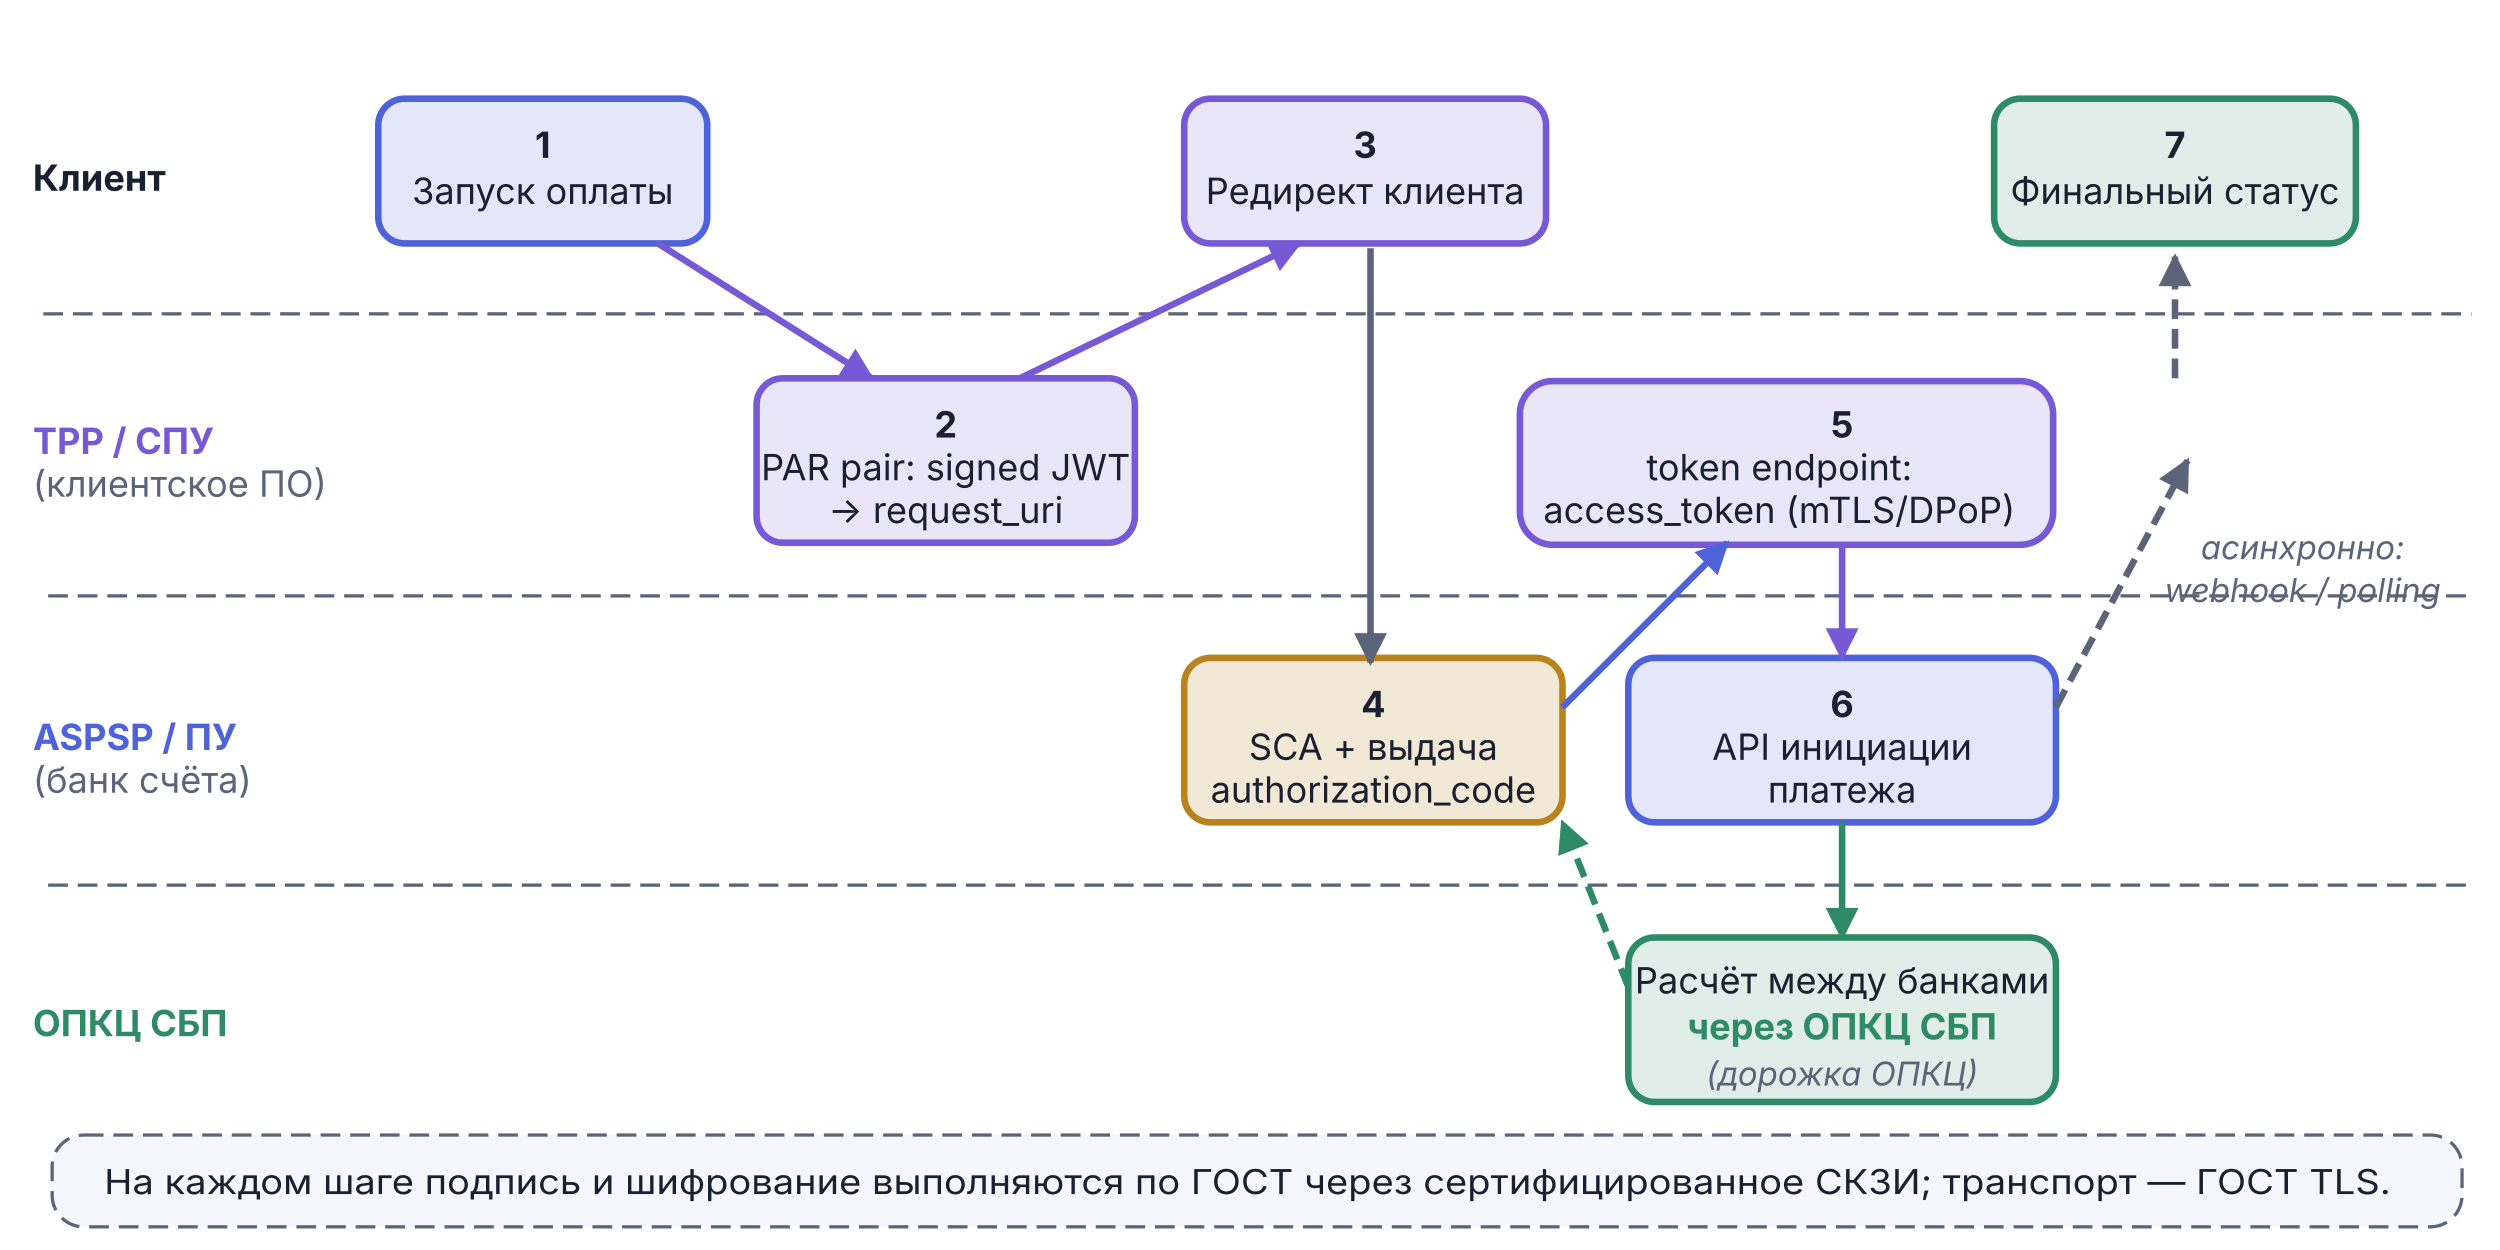
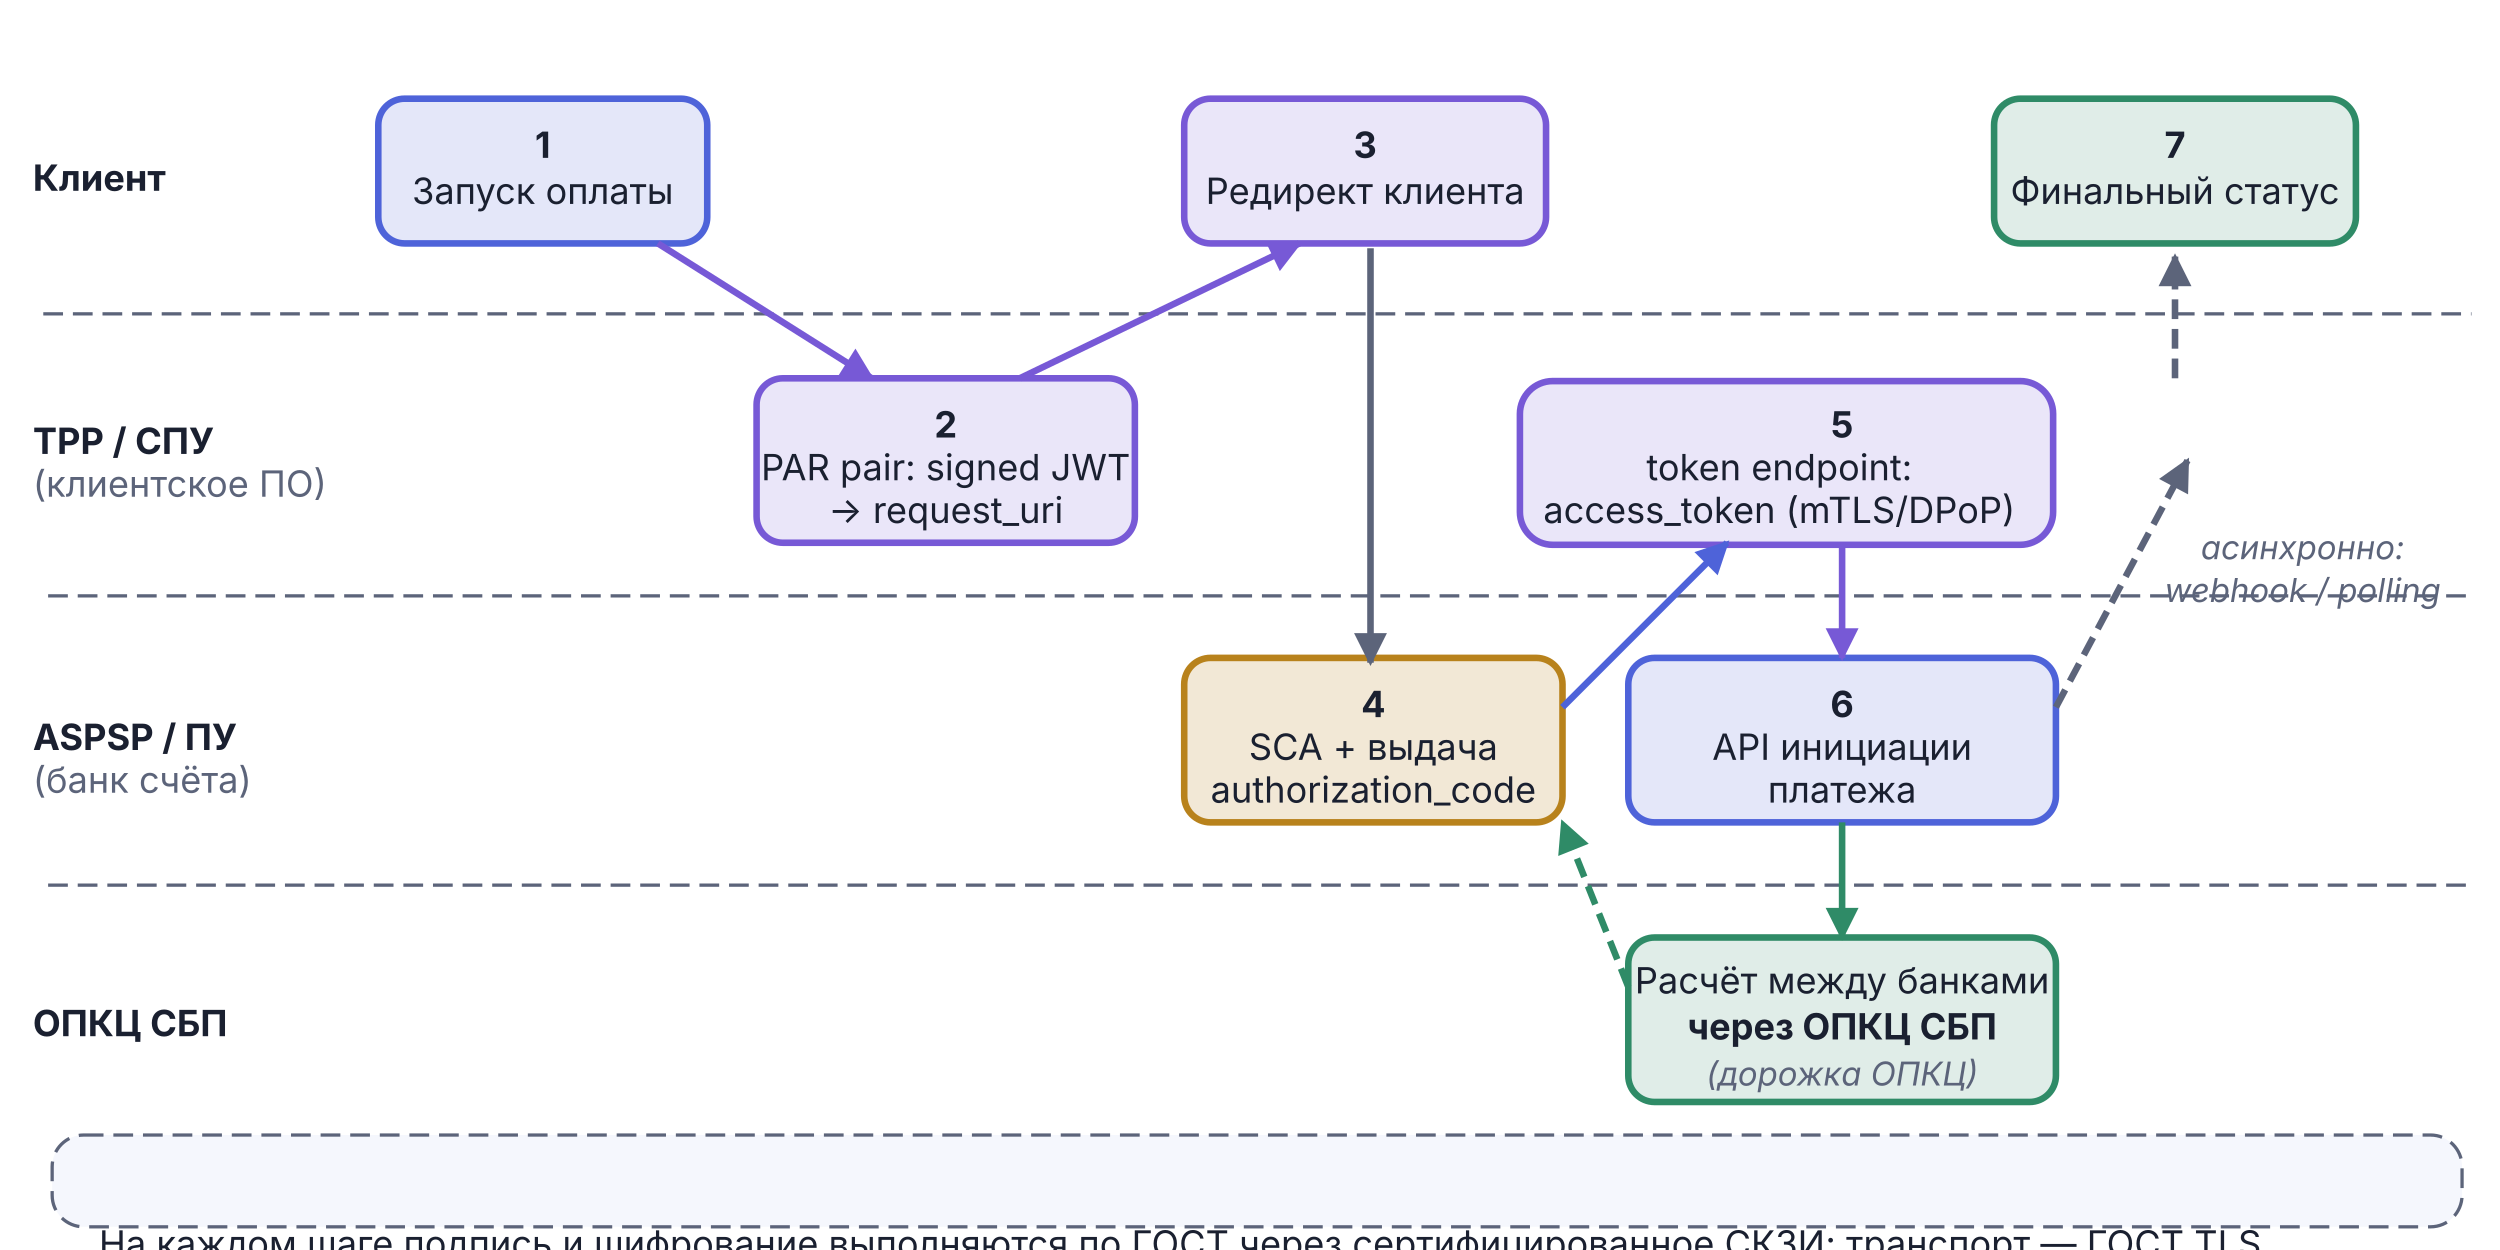
<svg xmlns="http://www.w3.org/2000/svg" viewBox="0 0 760 380" width="760" height="380" version="1.1" id="svg40">
  <defs id="defs5">
    <marker id="arr-Muted" viewBox="0 0 10 10" refX="9" refY="5" markerWidth="5" markerHeight="5" orient="auto">
      <path d="M0,0 L10,5 L0,10 Z" fill="#5C647A" id="path1" />
    </marker>
    <marker id="arr-Good" viewBox="0 0 10 10" refX="9" refY="5" markerWidth="5" markerHeight="5" orient="auto">
      <path d="M0,0 L10,5 L0,10 Z" fill="#2F8B67" id="path2" />
    </marker>
    <marker id="arr-AccentA" viewBox="0 0 10 10" refX="9" refY="5" markerWidth="5" markerHeight="5" orient="auto">
      <path d="M0,0 L10,5 L0,10 Z" fill="#4E63D9" id="path3" />
    </marker>
    <marker id="arr-AccentB" viewBox="0 0 10 10" refX="9" refY="5" markerWidth="5" markerHeight="5" orient="auto">
      <path d="M0,0 L10,5 L0,10 Z" fill="#7759D6" id="path4" />
    </marker>
    <marker id="arr-Warn" viewBox="0 0 10 10" refX="9" refY="5" markerWidth="5" markerHeight="5" orient="auto">
      <path d="M0,0 L10,5 L0,10 Z" fill="#B8821C" id="path5" />
    </marker>
  </defs>
  <text x="10.0" y="58.0" font-family="Inter, -apple-system, BlinkMacSystemFont, 'Helvetica Neue', Arial, sans-serif" font-size="11" font-weight="bold" fill="#1A2030" id="text5">Клиент</text>
-   <text x="10.0" y="138.0" font-family="Inter, -apple-system, BlinkMacSystemFont, 'Helvetica Neue', Arial, sans-serif" font-size="11" font-weight="bold" fill="#7759D6" id="text6">TPP / СПУ</text>
+   <text x="10.0" y="138.0" font-family="Inter, -apple-system, BlinkMacSystemFont, 'Helvetica Neue', Arial, sans-serif" font-size="11" font-weight="bold" fill="#1A2030" id="text6">TPP / СПУ</text>
  <text x="10.0" y="151.0" font-family="Inter, -apple-system, BlinkMacSystemFont, 'Helvetica Neue', Arial, sans-serif" font-size="11" fill="#5C647A" id="text7">(клиентское ПО)</text>
-   <text x="10.0" y="228.0" font-family="Inter, -apple-system, BlinkMacSystemFont, 'Helvetica Neue', Arial, sans-serif" font-size="11" font-weight="bold" fill="#4E63D9" id="text8">ASPSP / ПУ</text>
+   <text x="10.0" y="228.0" font-family="Inter, -apple-system, BlinkMacSystemFont, 'Helvetica Neue', Arial, sans-serif" font-size="11" font-weight="bold" fill="#1A2030" id="text8">ASPSP / ПУ</text>
  <text x="10.0" y="241.0" font-family="Inter, -apple-system, BlinkMacSystemFont, 'Helvetica Neue', Arial, sans-serif" font-size="11" fill="#5C647A" id="text9">(банк счёта)</text>
-   <text x="10.0" y="315.0" font-family="Inter, -apple-system, BlinkMacSystemFont, 'Helvetica Neue', Arial, sans-serif" font-size="11" font-weight="bold" fill="#2F8B67" id="text10">ОПКЦ СБП</text>
+   <text x="10.0" y="315.0" font-family="Inter, -apple-system, BlinkMacSystemFont, 'Helvetica Neue', Arial, sans-serif" font-size="11" font-weight="bold" fill="#1A2030" id="text10">ОПКЦ СБП</text>
  <line x1="13.158" y1="95.411" x2="751.326" y2="95.411" stroke="#5C647A" stroke-width="1" stroke-dasharray="6, 3" id="line10" />
  <line x1="14.627" y1="181.145" x2="750.592" y2="181.145" stroke="#5C647A" stroke-width="1" stroke-dasharray="6, 3" id="line11" />
  <line x1="14.627" y1="269.084" x2="749.857" y2="269.084" stroke="#5C647A" stroke-width="1" stroke-dasharray="6, 3" id="line12" />
  <rect x="115.0" y="30.0" width="100" height="44" rx="8" fill="#4E63D9" fill-opacity="0.15" stroke="#4E63D9" stroke-width="2" id="rect13" />
  <text x="165.0" y="48.0" text-anchor="middle" font-family="Inter, -apple-system, BlinkMacSystemFont, 'Helvetica Neue', Arial, sans-serif" font-size="11" font-weight="bold" fill="#1A2030" id="text13">1</text>
  <text x="165.0" y="62.0" text-anchor="middle" font-family="Inter, -apple-system, BlinkMacSystemFont, 'Helvetica Neue', Arial, sans-serif" font-size="11" fill="#1A2030" id="text14">Запуск оплаты</text>
  <rect x="230.0" y="115.0" width="115" height="50" rx="8" fill="#7759D6" fill-opacity="0.15" stroke="#7759D6" stroke-width="2" id="rect14" />
  <text x="287.5" y="133.0" text-anchor="middle" font-family="Inter, -apple-system, BlinkMacSystemFont, 'Helvetica Neue', Arial, sans-serif" font-size="11" font-weight="bold" fill="#1A2030" id="text15">2</text>
  <text x="287.5" y="146.0" text-anchor="middle" font-family="Inter, -apple-system, BlinkMacSystemFont, 'Helvetica Neue', Arial, sans-serif" font-size="11" fill="#1A2030" id="text16">PAR pair: signed JWT</text>
  <text x="287.5" y="159.0" text-anchor="middle" font-family="Inter, -apple-system, BlinkMacSystemFont, 'Helvetica Neue', Arial, sans-serif" font-size="11" fill="#1A2030" id="text17">→ request_uri</text>
  <rect x="360.0" y="30.0" width="110" height="44" rx="8" fill="#7759D6" fill-opacity="0.15" stroke="#7759D6" stroke-width="2" id="rect17" />
  <text x="415.0" y="48.0" text-anchor="middle" font-family="Inter, -apple-system, BlinkMacSystemFont, 'Helvetica Neue', Arial, sans-serif" font-size="11" font-weight="bold" fill="#1A2030" id="text18">3</text>
  <text x="415.0" y="62.0" text-anchor="middle" font-family="Inter, -apple-system, BlinkMacSystemFont, 'Helvetica Neue', Arial, sans-serif" font-size="11" fill="#1A2030" id="text19">Редирект клиента</text>
  <rect x="360.0" y="200.0" width="115" height="50" rx="8" fill="#B8821C" fill-opacity="0.18" stroke="#B8821C" stroke-width="2" id="rect19" />
  <text x="417.5" y="218.0" text-anchor="middle" font-family="Inter, -apple-system, BlinkMacSystemFont, 'Helvetica Neue', Arial, sans-serif" font-size="11" font-weight="bold" fill="#1A2030" id="text20">4</text>
  <text x="417.5" y="231.0" text-anchor="middle" font-family="Inter, -apple-system, BlinkMacSystemFont, 'Helvetica Neue', Arial, sans-serif" font-size="11" fill="#1A2030" id="text21">SCA + выдача</text>
  <text x="417.5" y="244.0" text-anchor="middle" font-family="Inter, -apple-system, BlinkMacSystemFont, 'Helvetica Neue', Arial, sans-serif" font-size="11" fill="#1A2030" id="text22">authorization_code</text>
  <rect x="462.051" y="115.849" width="162.1" height="49.772" rx="9.975" fill="#7759D6" fill-opacity="0.15" stroke="#7759D6" stroke-width="2" id="rect22" />
  <text x="560.0" y="133.0" text-anchor="middle" font-family="Inter, -apple-system, BlinkMacSystemFont, 'Helvetica Neue', Arial, sans-serif" font-size="11" font-weight="bold" fill="#1A2030" id="text23">5</text>
-   <text x="540.897" y="146" text-anchor="middle" font-family="Inter, '-apple-system', BlinkMacSystemFont, 'Helvetica Neue', Arial, sans-serif" font-size="11" fill="#1A2030" id="text24">token endpoint:</text>
-   <text x="540.897" y="159" text-anchor="middle" font-family="Inter, '-apple-system', BlinkMacSystemFont, 'Helvetica Neue', Arial, sans-serif" font-size="11" fill="#1A2030" id="text25">access_token (mTLS/DPoP)</text>
+   <text x="540.897" y="146" text-anchor="middle" font-family="Inter, -apple-system, BlinkMacSystemFont, 'Helvetica Neue', Arial, sans-serif" font-size="11" fill="#1A2030" id="text24">token endpoint:</text>
+   <text x="540.897" y="159" text-anchor="middle" font-family="Inter, -apple-system, BlinkMacSystemFont, 'Helvetica Neue', Arial, sans-serif" font-size="11" fill="#1A2030" id="text25">access_token (mTLS/DPoP)</text>
  <rect x="495.0" y="200.0" width="130" height="50" rx="8" fill="#4E63D9" fill-opacity="0.15" stroke="#4E63D9" stroke-width="2" id="rect25" />
  <text x="560.0" y="218.0" text-anchor="middle" font-family="Inter, -apple-system, BlinkMacSystemFont, 'Helvetica Neue', Arial, sans-serif" font-size="11" font-weight="bold" fill="#1A2030" id="text26">6</text>
  <text x="560.0" y="231.0" text-anchor="middle" font-family="Inter, -apple-system, BlinkMacSystemFont, 'Helvetica Neue', Arial, sans-serif" font-size="11" fill="#1A2030" id="text27">API инициации</text>
  <text x="560.0" y="244.0" text-anchor="middle" font-family="Inter, -apple-system, BlinkMacSystemFont, 'Helvetica Neue', Arial, sans-serif" font-size="11" fill="#1A2030" id="text28">платежа</text>
  <rect x="495.0" y="285.0" width="130" height="50" rx="8" fill="#2F8B67" fill-opacity="0.15" stroke="#2F8B67" stroke-width="2" id="rect28" />
  <text x="560.0" y="302.0" text-anchor="middle" font-family="Inter, -apple-system, BlinkMacSystemFont, 'Helvetica Neue', Arial, sans-serif" font-size="11" fill="#1A2030" id="text29">Расчёт между банками</text>
-   <text x="560.0" y="316.0" text-anchor="middle" font-family="Inter, -apple-system, BlinkMacSystemFont, 'Helvetica Neue', Arial, sans-serif" font-size="11" font-weight="bold" fill="#2F8B67" id="text30">через ОПКЦ СБП</text>
+   <text x="560.0" y="316.0" text-anchor="middle" font-family="Inter, -apple-system, BlinkMacSystemFont, 'Helvetica Neue', Arial, sans-serif" font-size="11" font-weight="bold" fill="#1A2030" id="text30">через ОПКЦ СБП</text>
  <text x="560.0" y="330.0" text-anchor="middle" font-family="Inter, -apple-system, BlinkMacSystemFont, 'Helvetica Neue', Arial, sans-serif" font-size="10" font-style="italic" fill="#5C647A" id="text31">(дорожка ОПКЦ)</text>
  <rect x="606.202" y="30" width="110" height="44" rx="8" fill="#2F8B67" fill-opacity="0.15" stroke="#2F8B67" stroke-width="2" id="rect31" />
-   <text x="661.202" y="48" text-anchor="middle" font-family="Inter, '-apple-system', BlinkMacSystemFont, 'Helvetica Neue', Arial, sans-serif" font-size="11" font-weight="bold" fill="#1A2030" id="text32">7</text>
-   <text x="661.202" y="62" text-anchor="middle" font-family="Inter, '-apple-system', BlinkMacSystemFont, 'Helvetica Neue', Arial, sans-serif" font-size="11" fill="#1A2030" id="text33">Финальный статус</text>
+   <text x="661.202" y="48" text-anchor="middle" font-family="Inter, -apple-system, BlinkMacSystemFont, 'Helvetica Neue', Arial, sans-serif" font-size="11" font-weight="bold" fill="#1A2030" id="text32">7</text>
+   <text x="661.202" y="62" text-anchor="middle" font-family="Inter, -apple-system, BlinkMacSystemFont, 'Helvetica Neue', Arial, sans-serif" font-size="11" fill="#1A2030" id="text33">Финальный статус</text>
  <line x1="200.0" y1="74.0" x2="265.0" y2="115.0" stroke="#7759D6" stroke-width="2" marker-end="url(#arr-AccentB)" id="line33" />
  <line x1="310.0" y1="115.0" x2="395.0" y2="74.0" stroke="#7759D6" stroke-width="2" marker-end="url(#arr-AccentB)" id="line34" />
  <line x1="416.632" y1="75.469" x2="416.632" y2="201.469" stroke="#5C647A" stroke-width="2" marker-end="url(#arr-Muted)" id="line35" />
  <line x1="475.0" y1="215.0" x2="525.0" y2="165.0" stroke="#4E63D9" stroke-width="2" marker-end="url(#arr-AccentA)" id="line36" />
  <line x1="560.0" y1="165.0" x2="560.0" y2="200.0" stroke="#7759D6" stroke-width="2" marker-end="url(#arr-AccentB)" id="line37" />
  <line x1="560.0" y1="250.0" x2="560.0" y2="285.0" stroke="#2F8B67" stroke-width="2" marker-end="url(#arr-Good)" id="line38" />
  <line x1="495.0" y1="300.0" x2="475.0" y2="250.0" stroke="#2F8B67" stroke-width="2" stroke-dasharray="6,3" marker-end="url(#arr-Good)" id="line39" />
  <line x1="625.0" y1="215.0" x2="665.0" y2="140.0" stroke="#5C647A" stroke-width="2" stroke-dasharray="6,3" marker-end="url(#arr-Muted)" id="line40a" />
  <line x1="661.202" y1="115.0" x2="661.202" y2="78.0" stroke="#5C647A" stroke-width="2" stroke-dasharray="6,3" marker-end="url(#arr-Muted)" id="line40b" />
  <text x="700.0" y="170.0" text-anchor="middle" font-family="Inter, -apple-system, BlinkMacSystemFont, 'Helvetica Neue', Arial, sans-serif" font-size="10" font-style="italic" fill="#5C647A" id="text-async-7a">асинхронно:</text>
  <text x="700.0" y="183.0" text-anchor="middle" font-family="Inter, -apple-system, BlinkMacSystemFont, 'Helvetica Neue', Arial, sans-serif" font-size="10" font-style="italic" fill="#5C647A" id="text-async-7b">webhook / polling</text>
  <rect x="15.856" y="345.047" width="732.609" height="27.907" rx="9.608" fill="#F5F7FD" stroke="#5C647A" stroke-width="1" stroke-dasharray="6, 3" id="rect40" />
-   <text x="360.342" y="382.023" text-anchor="middle" font-family="Inter, '-apple-system', BlinkMacSystemFont, 'Helvetica Neue', Arial, sans-serif" font-size="11" fill="#1A2030" id="text40" transform="scale(1.052404,0.9502055)" style="stroke-width:1.052">На каждом шаге подпись и шифрование выполняются по ГОСТ через сертифицированное СКЗИ; транспорт — ГОСТ TLS.</text>
+   <text x="360.342" y="382.023" text-anchor="middle" font-family="Inter, -apple-system, BlinkMacSystemFont, 'Helvetica Neue', Arial, sans-serif" font-size="11" fill="#1A2030" id="text40">На каждом шаге подпись и шифрование выполняются по ГОСТ через сертифицированное СКЗИ; транспорт — ГОСТ TLS.</text>
</svg>
